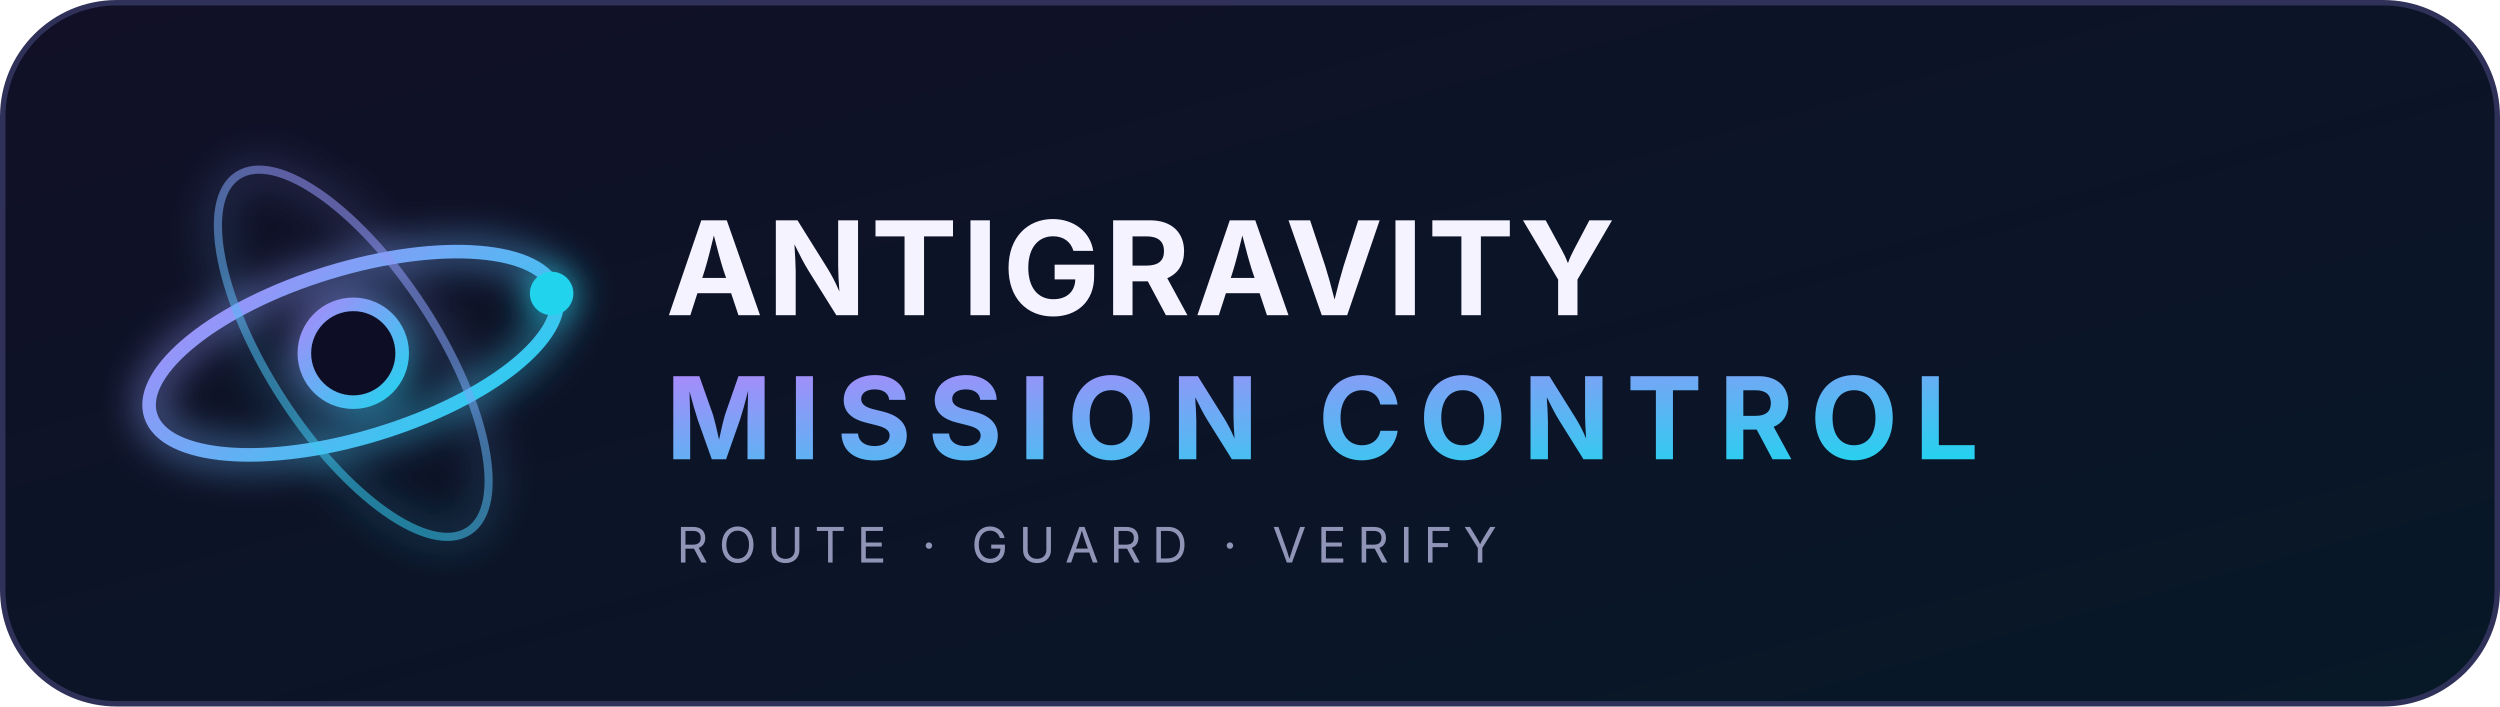
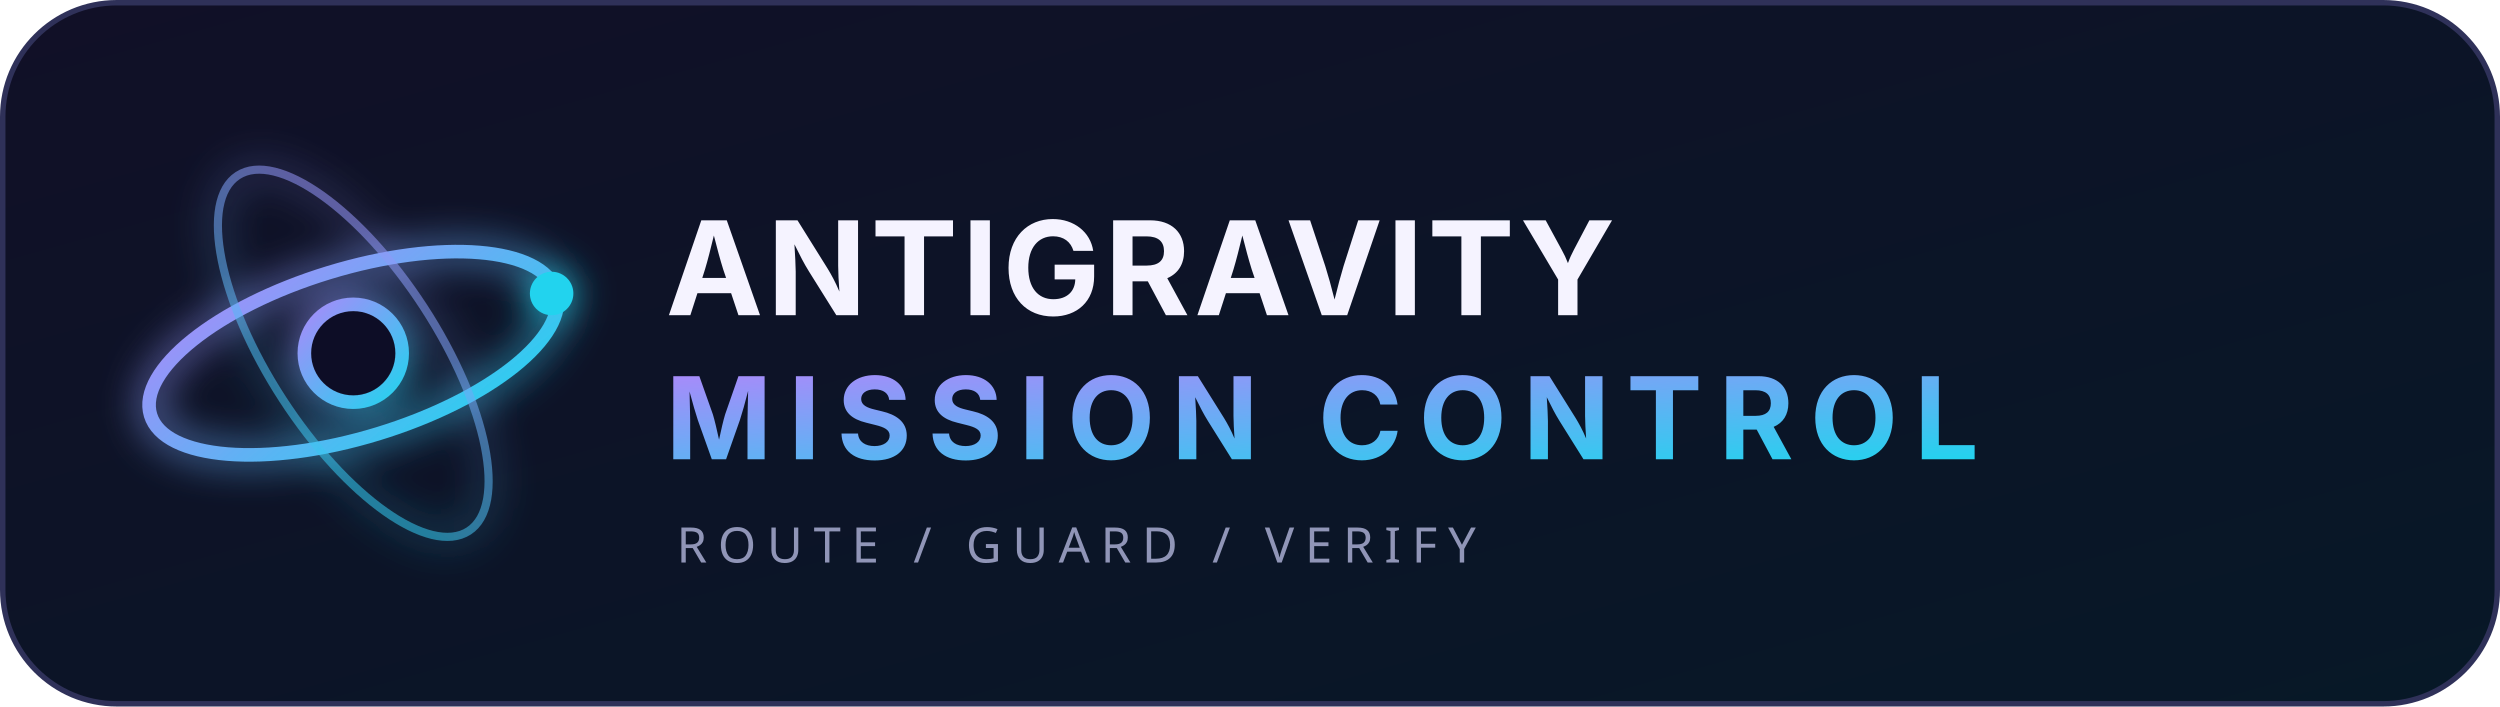
<svg xmlns="http://www.w3.org/2000/svg" width="920" height="260" viewBox="0 0 920 260" role="img" aria-labelledby="title desc">
  <defs>
    <linearGradient id="bg" x1="0" y1="0" x2="1" y2="1">
      <stop offset="0" stop-color="#111027" />
      <stop offset="1" stop-color="#071827" />
    </linearGradient>
    <linearGradient id="orbit" x1="0" y1="0" x2="1" y2="1">
      <stop offset="0" stop-color="#a78bfa" />
      <stop offset="1" stop-color="#22d3ee" />
    </linearGradient>
    <filter id="glow" x="-80%" y="-80%" width="260%" height="260%">
      <feGaussianBlur stdDeviation="7" result="blur" />
      <feMerge>
        <feMergeNode in="blur" />
        <feMergeNode in="SourceGraphic" />
      </feMerge>
    </filter>
  </defs>
  <rect x="1" y="1" width="918" height="258" rx="42" fill="url(#bg)" stroke="#2f3159" stroke-width="2" />
  <g transform="translate(130 130)" fill="none" stroke="url(#orbit)" filter="url(#glow)">
    <ellipse rx="78" ry="31" stroke-width="5" transform="rotate(-17)" />
    <ellipse rx="78" ry="31" stroke-width="3" opacity=".55" transform="rotate(57)" />
    <circle r="18" fill="#111027" stroke-width="5" />
    <circle cx="73" cy="-22" r="8" fill="#22d3ee" stroke="none" />
  </g>
  <text x="245" y="116" fill="#f5f3ff" font-family="Inter, ui-sans-serif, system-ui" font-size="48" font-weight="750" letter-spacing="1.5">ANTIGRAVITY</text>
  <text x="245" y="169" fill="url(#orbit)" font-family="Inter, ui-sans-serif, system-ui" font-size="42" font-weight="650" letter-spacing="6">MISSION CONTROL</text>
-   <text x="249" y="207" fill="#9095b7" font-family="Inter, ui-sans-serif, system-ui" font-size="18" letter-spacing="4">ROUTE  ·  GUARD  ·  VERIFY</text>
+   <text x="249" y="207" fill="#9095b7" font-family="Avenir Next, ui-sans-serif, system-ui" font-size="18" letter-spacing="4">ROUTE  /  GUARD  /  VERIFY</text>
</svg>
